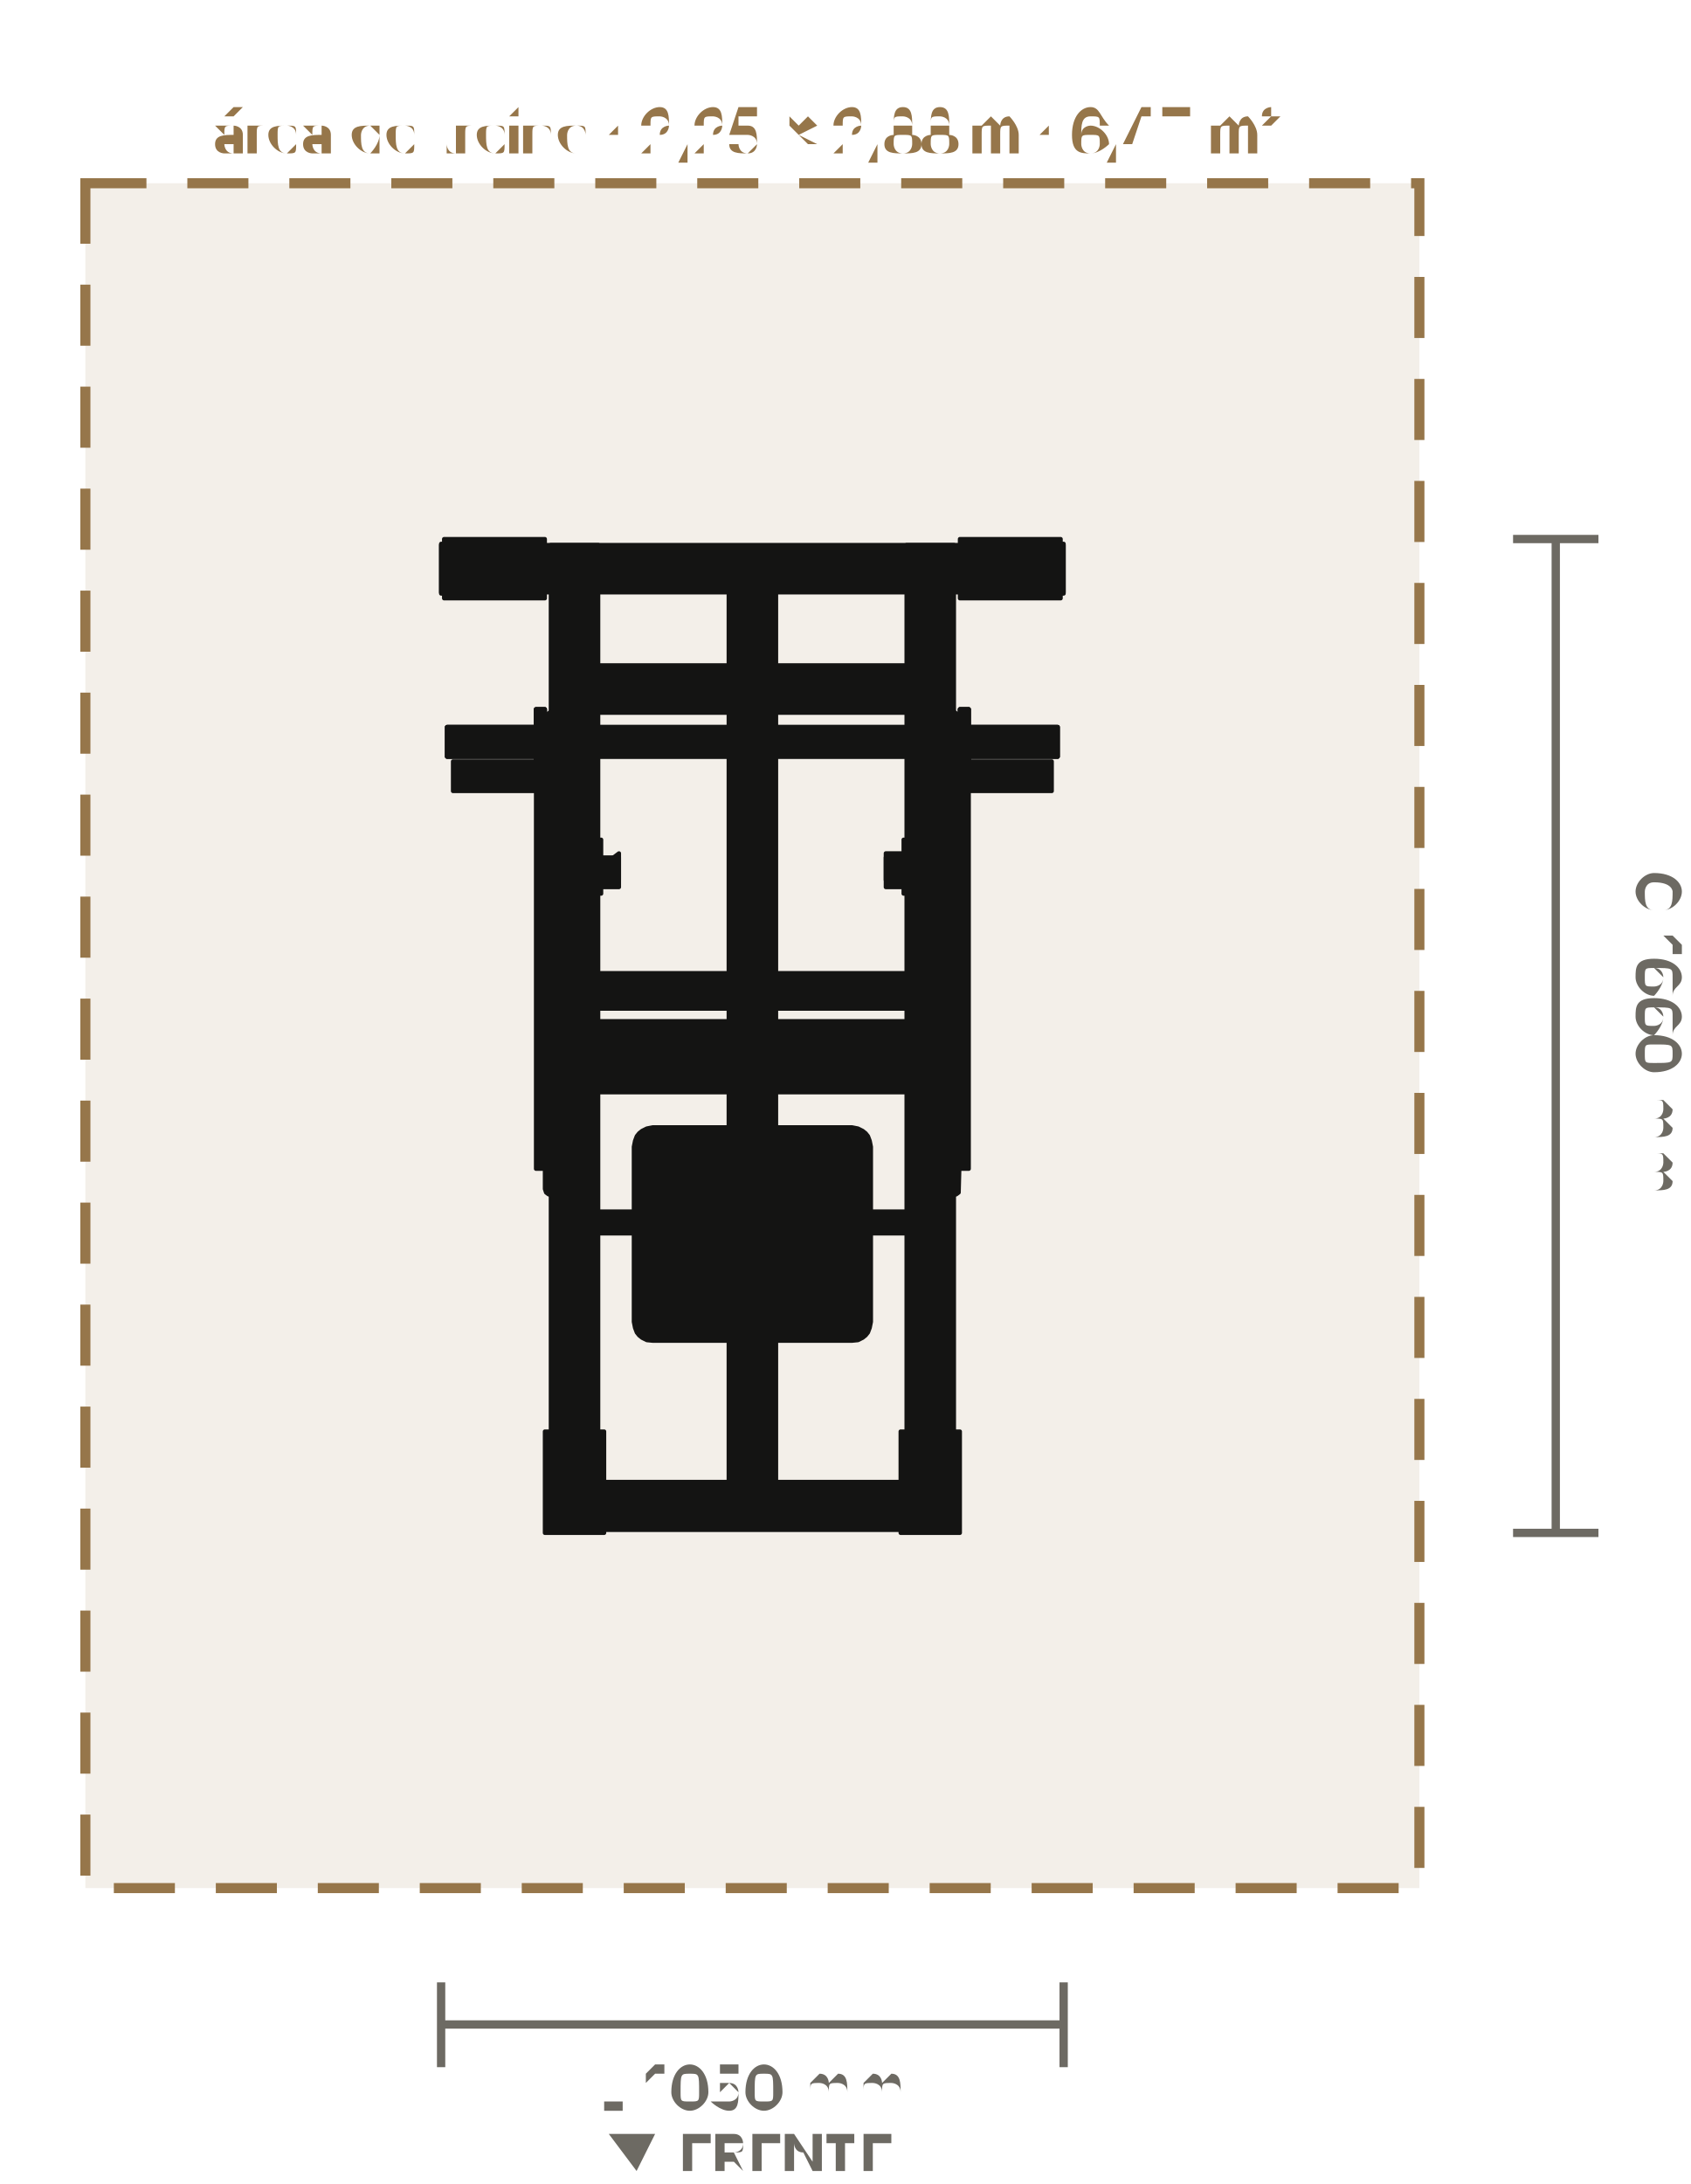
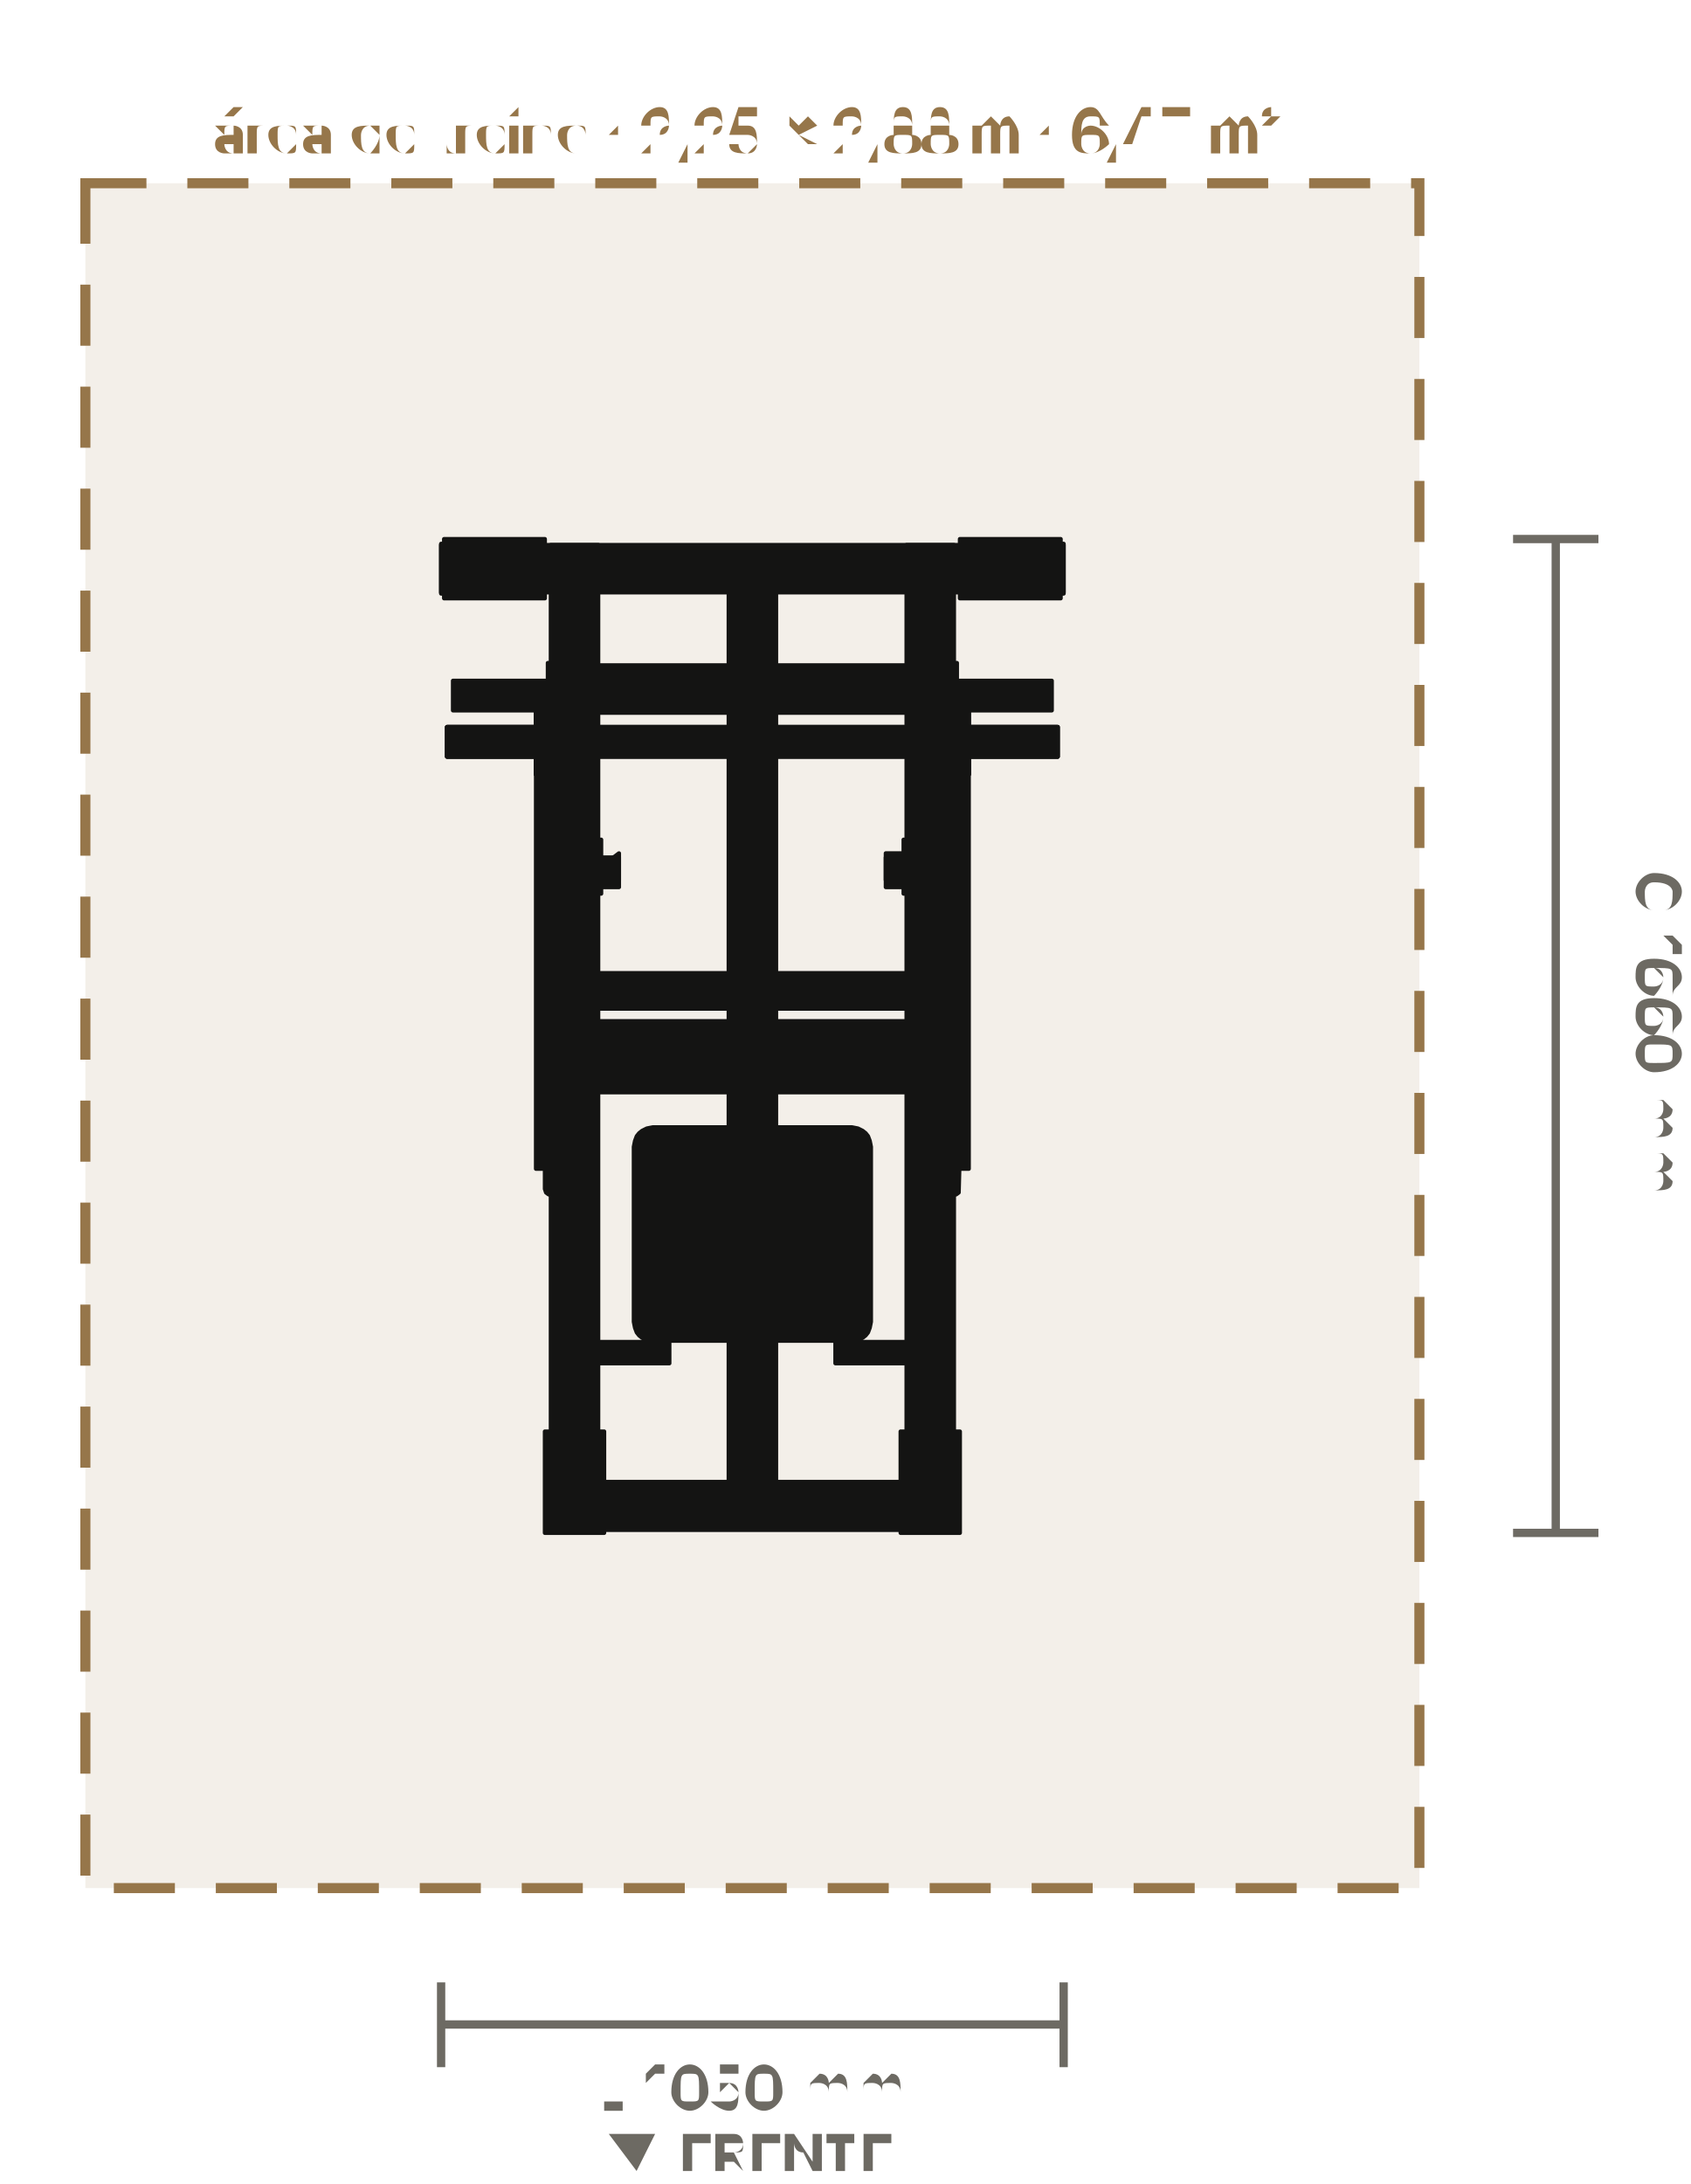
<svg xmlns="http://www.w3.org/2000/svg" viewBox="-1.269 -1.747 2.852 3.683" role="img" aria-label="Planta do Puxada Alta Frontal (LD-A005): 1050 × 1675 mm, com 60 cm de área de treino em volta" data-equipment="LD-A005" data-unit="m">
  <rect class="eq-zone" x="-1.125" y="-1.438" width="2.25" height="2.875" style="fill:#96764a;fill-opacity:.12;stroke:#96764a;stroke-width:0.017;stroke-dasharray:0.103 0.069" />
  <text class="eq-zone-label" x="0" y="-1.489" style="font-family:Barlow,Inter,Arial,sans-serif;font-size:0.098px;fill:#96764a;text-anchor:middle">área de treino · 2,25 × 2,88 m · 6,47 m²</text>
  <g class="eq-parts">
    <polygon class="eq-part" points="-0.34,-0.828 -0.26,-0.828 -0.26,0.833 -0.34,0.833" style="fill:#141413;stroke:#141413;stroke-width:0.007;stroke-linejoin:round" />
    <polygon class="eq-part" points="-0.52,-0.838 -0.35,-0.838 -0.35,-0.738 -0.52,-0.738" style="fill:#141413;stroke:#141413;stroke-width:0.007;stroke-linejoin:round" />
    <polygon class="eq-part" points="-0.501,-0.787 -0.501,-0.79 -0.499,-0.793 -0.498,-0.795 -0.495,-0.797 -0.493,-0.798 -0.49,-0.798 -0.487,-0.798 -0.484,-0.797 -0.482,-0.795 -0.48,-0.793 -0.479,-0.79 -0.479,-0.787 -0.479,-0.785 -0.48,-0.782 -0.482,-0.78 -0.484,-0.778 -0.487,-0.777 -0.49,-0.776 -0.493,-0.777 -0.495,-0.778 -0.498,-0.78 -0.499,-0.782 -0.501,-0.785" style="fill:#141413;stroke:#141413;stroke-width:0.007;stroke-linejoin:round" />
    <polygon class="eq-part" points="-0.391,-0.787 -0.391,-0.79 -0.39,-0.793 -0.388,-0.795 -0.386,-0.797 -0.383,-0.798 -0.38,-0.798 -0.377,-0.798 -0.374,-0.797 -0.372,-0.795 -0.37,-0.793 -0.369,-0.79 -0.369,-0.787 -0.369,-0.785 -0.37,-0.782 -0.372,-0.78 -0.374,-0.778 -0.377,-0.777 -0.38,-0.776 -0.383,-0.777 -0.386,-0.778 -0.388,-0.78 -0.39,-0.782 -0.391,-0.785" style="fill:#141413;stroke:#141413;stroke-width:0.007;stroke-linejoin:round" />
    <polygon class="eq-part" points="-0.35,0.667 -0.25,0.667 -0.25,0.838 -0.35,0.838" style="fill:#141413;stroke:#141413;stroke-width:0.007;stroke-linejoin:round" />
    <polygon class="eq-part" points="-0.311,0.698 -0.311,0.695 -0.309,0.692 -0.308,0.69 -0.305,0.688 -0.303,0.687 -0.3,0.686 -0.297,0.687 -0.294,0.688 -0.292,0.69 -0.29,0.692 -0.289,0.695 -0.289,0.698 -0.289,0.7 -0.29,0.703 -0.292,0.705 -0.294,0.707 -0.297,0.708 -0.3,0.709 -0.303,0.708 -0.305,0.707 -0.308,0.705 -0.309,0.703 -0.311,0.7" style="fill:#141413;stroke:#141413;stroke-width:0.007;stroke-linejoin:round" />
    <polygon class="eq-part" points="-0.311,0.807 -0.311,0.805 -0.309,0.802 -0.308,0.8 -0.305,0.798 -0.303,0.797 -0.3,0.796 -0.297,0.797 -0.294,0.798 -0.292,0.8 -0.29,0.802 -0.289,0.805 -0.289,0.807 -0.289,0.81 -0.29,0.813 -0.292,0.815 -0.294,0.817 -0.297,0.818 -0.3,0.819 -0.303,0.818 -0.305,0.817 -0.308,0.815 -0.309,0.813 -0.311,0.81" style="fill:#141413;stroke:#141413;stroke-width:0.007;stroke-linejoin:round" />
    <polygon class="eq-part" points="-0.525,-0.83 -0.513,-0.83 -0.513,-0.746 -0.525,-0.746" style="fill:#141413;stroke:#141413;stroke-width:0.007;stroke-linejoin:round" />
    <polygon class="eq-part" points="-0.342,0.821 -0.258,0.821 -0.258,0.833 -0.342,0.833" style="fill:#141413;stroke:#141413;stroke-width:0.007;stroke-linejoin:round" />
    <polygon class="eq-part" points="0.26,-0.828 0.34,-0.828 0.34,0.833 0.26,0.833" style="fill:#141413;stroke:#141413;stroke-width:0.007;stroke-linejoin:round" />
    <polygon class="eq-part" points="0.35,-0.838 0.52,-0.838 0.52,-0.738 0.35,-0.738" style="fill:#141413;stroke:#141413;stroke-width:0.007;stroke-linejoin:round" />
    <polygon class="eq-part" points="0.369,-0.787 0.369,-0.79 0.37,-0.793 0.372,-0.795 0.374,-0.797 0.377,-0.798 0.38,-0.798 0.383,-0.798 0.386,-0.797 0.388,-0.795 0.39,-0.793 0.391,-0.79 0.391,-0.787 0.391,-0.785 0.39,-0.782 0.388,-0.78 0.386,-0.778 0.383,-0.777 0.38,-0.776 0.377,-0.777 0.374,-0.778 0.372,-0.78 0.37,-0.782 0.369,-0.785" style="fill:#141413;stroke:#141413;stroke-width:0.007;stroke-linejoin:round" />
    <polygon class="eq-part" points="0.479,-0.787 0.479,-0.79 0.48,-0.793 0.482,-0.795 0.484,-0.797 0.487,-0.798 0.49,-0.798 0.493,-0.798 0.495,-0.797 0.498,-0.795 0.499,-0.793 0.501,-0.79 0.501,-0.787 0.501,-0.785 0.499,-0.782 0.498,-0.78 0.495,-0.778 0.493,-0.777 0.49,-0.776 0.487,-0.777 0.484,-0.778 0.482,-0.78 0.48,-0.782 0.479,-0.785" style="fill:#141413;stroke:#141413;stroke-width:0.007;stroke-linejoin:round" />
    <polygon class="eq-part" points="0.25,0.667 0.35,0.667 0.35,0.838 0.25,0.838" style="fill:#141413;stroke:#141413;stroke-width:0.007;stroke-linejoin:round" />
    <polygon class="eq-part" points="0.289,0.698 0.289,0.695 0.29,0.692 0.292,0.69 0.294,0.688 0.297,0.687 0.3,0.686 0.303,0.687 0.305,0.688 0.308,0.69 0.309,0.692 0.311,0.695 0.311,0.698 0.311,0.7 0.309,0.703 0.308,0.705 0.305,0.707 0.303,0.708 0.3,0.709 0.297,0.708 0.294,0.707 0.292,0.705 0.29,0.703 0.289,0.7" style="fill:#141413;stroke:#141413;stroke-width:0.007;stroke-linejoin:round" />
    <polygon class="eq-part" points="0.289,0.807 0.289,0.805 0.29,0.802 0.292,0.8 0.294,0.798 0.297,0.797 0.3,0.796 0.303,0.797 0.305,0.798 0.308,0.8 0.309,0.802 0.311,0.805 0.311,0.807 0.311,0.81 0.309,0.813 0.308,0.815 0.305,0.817 0.303,0.818 0.3,0.819 0.297,0.818 0.294,0.817 0.292,0.815 0.29,0.813 0.289,0.81" style="fill:#141413;stroke:#141413;stroke-width:0.007;stroke-linejoin:round" />
    <polygon class="eq-part" points="0.513,-0.83 0.525,-0.83 0.525,-0.746 0.513,-0.746" style="fill:#141413;stroke:#141413;stroke-width:0.007;stroke-linejoin:round" />
    <polygon class="eq-part" points="0.258,0.821 0.342,0.821 0.342,0.833 0.258,0.833" style="fill:#141413;stroke:#141413;stroke-width:0.007;stroke-linejoin:round" />
    <polygon class="eq-part" points="-0.525,-0.828 0.525,-0.828 0.525,-0.748 -0.525,-0.748" style="fill:#141413;stroke:#141413;stroke-width:0.007;stroke-linejoin:round" />
    <polygon class="eq-part" points="-0.3,0.752 0.3,0.752 0.3,0.833 -0.3,0.833" style="fill:#141413;stroke:#141413;stroke-width:0.007;stroke-linejoin:round" />
    <polygon class="eq-part" points="-0.04,-0.787 0.04,-0.787 0.04,0.792 -0.04,0.792" style="fill:#141413;stroke:#141413;stroke-width:0.007;stroke-linejoin:round" />
    <polygon class="eq-part" points="-0.035,0.311 -0.035,0.308 -0.033,0.305 -0.032,0.303 -0.029,0.301 -0.026,0.3 -0.023,0.299 0.023,0.299 0.026,0.3 0.029,0.301 0.032,0.303 0.033,0.305 0.035,0.308 0.035,0.311 0.035,0.357 0.035,0.361 0.033,0.363 0.032,0.366 0.029,0.368 0.026,0.369 0.023,0.369 -0.023,0.369 -0.026,0.369 -0.029,0.368 -0.032,0.366 -0.033,0.363 -0.035,0.361 -0.035,0.357" style="fill:#141413;stroke:#141413;stroke-width:0.007;stroke-linejoin:round" />
    <polygon class="eq-part" points="-0.047,0.357 -0.047,0.312 -0.035,0.312 -0.035,0.357" style="fill:#141413;stroke:#141413;stroke-width:0.007;stroke-linejoin:round" />
    <polygon class="eq-part" points="-0.117,0.335 -0.117,0.333 -0.117,0.331 -0.117,0.33 -0.116,0.328 -0.116,0.328 -0.115,0.328 -0.035,0.328 -0.034,0.328 -0.034,0.328 -0.033,0.33 -0.033,0.331 -0.033,0.333 -0.033,0.335 -0.033,0.336 -0.033,0.338 -0.033,0.339 -0.034,0.341 -0.034,0.341 -0.035,0.342 -0.115,0.342 -0.116,0.341 -0.116,0.341 -0.117,0.339 -0.117,0.338 -0.117,0.336" style="fill:#141413;stroke:#141413;stroke-width:0.007;stroke-linejoin:round" />
    <polygon class="eq-part" points="-0.2,0.482 -0.2,0.187 -0.198,0.177 -0.195,0.169 -0.191,0.164 -0.186,0.16 -0.178,0.156 -0.168,0.154 0.168,0.154 0.178,0.156 0.186,0.16 0.191,0.164 0.195,0.169 0.198,0.177 0.2,0.187 0.2,0.482 0.198,0.492 0.195,0.5 0.191,0.505 0.186,0.509 0.178,0.513 0.168,0.514 -0.168,0.514 -0.178,0.513 -0.186,0.509 -0.191,0.505 -0.195,0.5 -0.198,0.492" style="fill:#141413;stroke:#141413;stroke-width:0.007;stroke-linejoin:round" />
    <polygon class="eq-part" points="-0.035,-0.008 -0.035,-0.023 -0.035,-0.071 -0.033,-0.074 -0.032,-0.077 -0.029,-0.079 -0.026,-0.08 -0.023,-0.08 0.023,-0.08 0.026,-0.08 0.029,-0.079 0.032,-0.077 0.033,-0.074 0.035,-0.071 0.035,-0.068 0.035,-0.023 0.035,-0.008 0.035,0.041 0.033,0.043 0.032,0.046 0.029,0.048 0.026,0.049 0.023,0.049 -0.023,0.049 -0.026,0.049 -0.029,0.048 -0.032,0.046 -0.033,0.043 -0.035,0.041 -0.035,0.037" style="fill:#141413;stroke:#141413;stroke-width:0.007;stroke-linejoin:round" />
    <polygon class="eq-part" points="-0.3,-0.025 0.3,-0.025 0.3,0.095 -0.3,0.095" style="fill:#141413;stroke:#141413;stroke-width:0.007;stroke-linejoin:round" />
    <polygon class="eq-part" points="-0.345,-0.331 -0.255,-0.331 -0.255,-0.24 -0.345,-0.24" style="fill:#141413;stroke:#141413;stroke-width:0.007;stroke-linejoin:round" />
-     <polygon class="eq-part" points="-0.33,0.006 -0.33,-0.283 -0.328,-0.289 -0.324,-0.29 -0.318,-0.29 -0.282,-0.29 -0.276,-0.29 -0.272,-0.289 -0.27,-0.288 -0.27,-0.283 -0.27,0.006 -0.272,0.33 -0.276,0.333 -0.282,0.334 -0.318,0.334 -0.324,0.333 -0.328,0.33 -0.33,0.326" style="fill:#141413;stroke:#141413;stroke-width:0.007;stroke-linejoin:round" />
-     <polygon class="eq-part" points="-0.3,0.296 -0.14,0.296 -0.14,0.333 -0.3,0.333" style="fill:#141413;stroke:#141413;stroke-width:0.007;stroke-linejoin:round" />
-     <polygon class="eq-part" points="-0.33,-0.441 -0.33,-0.442 -0.328,-0.442 -0.327,-0.443 -0.324,-0.443 -0.321,-0.443 -0.318,-0.443 -0.282,-0.443 -0.279,-0.443 -0.276,-0.443 -0.274,-0.443 -0.272,-0.442 -0.27,-0.442 -0.27,-0.441 -0.27,-0.283 -0.27,-0.282 -0.272,-0.282 -0.274,-0.281 -0.276,-0.281 -0.279,-0.281 -0.282,-0.281 -0.318,-0.281 -0.321,-0.281 -0.324,-0.281 -0.327,-0.281 -0.328,-0.282 -0.33,-0.282 -0.33,-0.283" style="fill:#141413;stroke:#141413;stroke-width:0.007;stroke-linejoin:round" />
-     <polygon class="eq-part" points="-0.345,-0.493 -0.33,-0.493 -0.33,-0.383 -0.345,-0.383" style="fill:#141413;stroke:#141413;stroke-width:0.007;stroke-linejoin:round" />
-     <polygon class="eq-part" points="-0.505,-0.463 -0.345,-0.463 -0.345,-0.413 -0.505,-0.413" style="fill:#141413;stroke:#141413;stroke-width:0.007;stroke-linejoin:round" />
+     <polygon class="eq-part" points="-0.33,0.523 -0.33,-0.285 -0.328,-0.287 -0.324,-0.287 -0.318,-0.287 -0.282,-0.287 -0.276,-0.287 -0.272,-0.287 -0.27,-0.286 -0.27,-0.285 -0.27,0.523 -0.272,0.55 -0.276,0.553 -0.282,0.554 -0.318,0.554 -0.324,0.553 -0.328,0.55 -0.33,0.546" style="fill:#141413;stroke:#141413;stroke-width:0.007;stroke-linejoin:round" />
+     <polygon class="eq-part" points="-0.3,0.516 -0.14,0.516 -0.14,0.552 -0.3,0.552" style="fill:#141413;stroke:#141413;stroke-width:0.007;stroke-linejoin:round" />
+     <polygon class="eq-part" points="-0.33,-0.575 -0.33,-0.576 -0.328,-0.576 -0.327,-0.576 -0.324,-0.576 -0.321,-0.576 -0.318,-0.576 -0.282,-0.576 -0.279,-0.576 -0.276,-0.576 -0.274,-0.576 -0.272,-0.576 -0.27,-0.576 -0.27,-0.575 -0.27,-0.285 -0.27,-0.284 -0.272,-0.284 -0.274,-0.284 -0.276,-0.284 -0.279,-0.284 -0.282,-0.284 -0.318,-0.284 -0.321,-0.284 -0.324,-0.284 -0.327,-0.284 -0.328,-0.284 -0.33,-0.284 -0.33,-0.285" style="fill:#141413;stroke:#141413;stroke-width:0.007;stroke-linejoin:round" />
+     <polygon class="eq-part" points="-0.345,-0.629 -0.33,-0.629 -0.33,-0.519 -0.345,-0.519" style="fill:#141413;stroke:#141413;stroke-width:0.007;stroke-linejoin:round" />
+     <polygon class="eq-part" points="-0.505,-0.599 -0.345,-0.599 -0.345,-0.549 -0.505,-0.549" style="fill:#141413;stroke:#141413;stroke-width:0.007;stroke-linejoin:round" />
    <polygon class="eq-part" points="0.255,-0.331 0.345,-0.331 0.345,-0.24 0.255,-0.24" style="fill:#141413;stroke:#141413;stroke-width:0.007;stroke-linejoin:round" />
-     <polygon class="eq-part" points="0.27,0.006 0.27,-0.283 0.272,-0.289 0.276,-0.29 0.282,-0.29 0.318,-0.29 0.324,-0.29 0.328,-0.289 0.33,-0.288 0.33,-0.283 0.33,0.006 0.328,0.33 0.324,0.333 0.318,0.334 0.282,0.334 0.276,0.333 0.272,0.33 0.27,0.326" style="fill:#141413;stroke:#141413;stroke-width:0.007;stroke-linejoin:round" />
-     <polygon class="eq-part" points="0.14,0.296 0.3,0.296 0.3,0.333 0.14,0.333" style="fill:#141413;stroke:#141413;stroke-width:0.007;stroke-linejoin:round" />
-     <polygon class="eq-part" points="0.27,-0.441 0.27,-0.442 0.272,-0.442 0.274,-0.443 0.276,-0.443 0.279,-0.443 0.282,-0.443 0.318,-0.443 0.321,-0.443 0.324,-0.443 0.327,-0.443 0.328,-0.442 0.33,-0.442 0.33,-0.441 0.33,-0.283 0.33,-0.282 0.328,-0.282 0.327,-0.281 0.324,-0.281 0.321,-0.281 0.318,-0.281 0.282,-0.281 0.279,-0.281 0.276,-0.281 0.274,-0.281 0.272,-0.282 0.27,-0.282 0.27,-0.283" style="fill:#141413;stroke:#141413;stroke-width:0.007;stroke-linejoin:round" />
-     <polygon class="eq-part" points="0.33,-0.493 0.345,-0.493 0.345,-0.383 0.33,-0.383" style="fill:#141413;stroke:#141413;stroke-width:0.007;stroke-linejoin:round" />
-     <polygon class="eq-part" points="0.345,-0.463 0.505,-0.463 0.505,-0.413 0.345,-0.413" style="fill:#141413;stroke:#141413;stroke-width:0.007;stroke-linejoin:round" />
+     <polygon class="eq-part" points="0.27,0.523 0.27,-0.285 0.272,-0.287 0.276,-0.287 0.282,-0.287 0.318,-0.287 0.324,-0.287 0.328,-0.287 0.33,-0.286 0.33,-0.285 0.33,0.523 0.328,0.55 0.324,0.553 0.318,0.554 0.282,0.554 0.276,0.553 0.272,0.55 0.27,0.546" style="fill:#141413;stroke:#141413;stroke-width:0.007;stroke-linejoin:round" />
+     <polygon class="eq-part" points="0.14,0.516 0.3,0.516 0.3,0.552 0.14,0.552" style="fill:#141413;stroke:#141413;stroke-width:0.007;stroke-linejoin:round" />
+     <polygon class="eq-part" points="0.27,-0.575 0.27,-0.576 0.272,-0.576 0.274,-0.576 0.276,-0.576 0.279,-0.576 0.282,-0.576 0.318,-0.576 0.321,-0.576 0.324,-0.576 0.327,-0.576 0.328,-0.576 0.33,-0.576 0.33,-0.575 0.33,-0.285 0.33,-0.284 0.328,-0.284 0.327,-0.284 0.324,-0.284 0.321,-0.284 0.318,-0.284 0.282,-0.284 0.279,-0.284 0.276,-0.284 0.274,-0.284 0.272,-0.284 0.27,-0.284 0.27,-0.285" style="fill:#141413;stroke:#141413;stroke-width:0.007;stroke-linejoin:round" />
+     <polygon class="eq-part" points="0.33,-0.629 0.345,-0.629 0.345,-0.519 0.33,-0.519" style="fill:#141413;stroke:#141413;stroke-width:0.007;stroke-linejoin:round" />
+     <polygon class="eq-part" points="0.345,-0.599 0.505,-0.599 0.505,-0.549 0.345,-0.549" style="fill:#141413;stroke:#141413;stroke-width:0.007;stroke-linejoin:round" />
    <polygon class="eq-part" points="-0.35,-0.534 -0.35,-0.537 -0.348,-0.54 -0.346,-0.542 -0.344,-0.544 -0.341,-0.546 -0.338,-0.546 -0.312,-0.546 -0.309,-0.546 -0.306,-0.544 -0.303,-0.542 -0.302,-0.54 -0.3,-0.537 -0.3,-0.534 -0.3,-0.458 -0.3,-0.455 -0.302,-0.452 -0.303,-0.45 -0.306,-0.448 -0.309,-0.446 -0.312,-0.446 -0.338,-0.446 -0.341,-0.446 -0.344,-0.448 -0.346,-0.45 -0.348,-0.452 -0.35,-0.455 -0.35,-0.458" style="fill:#141413;stroke:#141413;stroke-width:0.007;stroke-linejoin:round" />
    <polygon class="eq-part" points="-0.35,0.19 -0.35,-0.039 -0.348,-0.276 -0.344,-0.28 -0.338,-0.282 -0.312,-0.282 -0.306,-0.28 -0.302,-0.276 -0.3,-0.27 -0.3,-0.039 -0.3,0.19 -0.302,0.264 -0.306,0.267 -0.312,0.269 -0.338,0.269 -0.344,0.267 -0.348,0.264 -0.35,0.258" style="fill:#141413;stroke:#141413;stroke-width:0.007;stroke-linejoin:round" />
    <polygon class="eq-part" points="-0.35,-0.496 -0.3,-0.496 -0.3,-0.076 -0.35,-0.076" style="fill:#141413;stroke:#141413;stroke-width:0.007;stroke-linejoin:round" />
    <polygon class="eq-part" points="-0.35,-0.058 -0.35,-0.496 -0.3,-0.496 -0.3,-0.058" style="fill:#141413;stroke:#141413;stroke-width:0.007;stroke-linejoin:round" />
    <polygon class="eq-part" points="-0.35,-0.496 -0.3,-0.496 -0.3,-0.178 -0.35,-0.178" style="fill:#141413;stroke:#141413;stroke-width:0.007;stroke-linejoin:round" />
    <polygon class="eq-part" points="-0.365,0.224 -0.365,-0.496 -0.285,-0.496 -0.285,0.224" style="fill:#141413;stroke:#141413;stroke-width:0.007;stroke-linejoin:round" />
    <polygon class="eq-part" points="-0.365,-0.551 -0.35,-0.551 -0.35,-0.441 -0.365,-0.441" style="fill:#141413;stroke:#141413;stroke-width:0.007;stroke-linejoin:round" />
    <polygon class="eq-part" points="-0.515,-0.521 -0.365,-0.521 -0.365,-0.471 -0.515,-0.471" style="fill:#141413;stroke:#141413;stroke-width:0.007;stroke-linejoin:round" />
    <polygon class="eq-part" points="-0.365,-0.551 -0.35,-0.551 -0.35,-0.441 -0.365,-0.441" style="fill:#141413;stroke:#141413;stroke-width:0.007;stroke-linejoin:round" />
    <polygon class="eq-part" points="-0.515,-0.521 -0.365,-0.521 -0.365,-0.471 -0.515,-0.471" style="fill:#141413;stroke:#141413;stroke-width:0.007;stroke-linejoin:round" />
    <polygon class="eq-part" points="-0.365,-0.551 -0.35,-0.551 -0.35,-0.441 -0.365,-0.441" style="fill:#141413;stroke:#141413;stroke-width:0.007;stroke-linejoin:round" />
    <polygon class="eq-part" points="-0.515,-0.521 -0.365,-0.521 -0.365,-0.471 -0.515,-0.471" style="fill:#141413;stroke:#141413;stroke-width:0.007;stroke-linejoin:round" />
    <polygon class="eq-part" points="-0.325,-0.301 -0.225,-0.301 -0.225,-0.251 -0.325,-0.251" style="fill:#141413;stroke:#141413;stroke-width:0.007;stroke-linejoin:round" />
    <polygon class="eq-part" points="0.3,-0.534 0.3,-0.537 0.302,-0.54 0.303,-0.542 0.306,-0.544 0.309,-0.546 0.312,-0.546 0.338,-0.546 0.341,-0.546 0.344,-0.544 0.346,-0.542 0.348,-0.54 0.35,-0.537 0.35,-0.534 0.35,-0.458 0.35,-0.455 0.348,-0.452 0.346,-0.45 0.344,-0.448 0.341,-0.446 0.338,-0.446 0.312,-0.446 0.309,-0.446 0.306,-0.448 0.303,-0.45 0.302,-0.452 0.3,-0.455 0.3,-0.458" style="fill:#141413;stroke:#141413;stroke-width:0.007;stroke-linejoin:round" />
    <polygon class="eq-part" points="0.3,0.19 0.3,-0.039 0.302,-0.276 0.306,-0.28 0.312,-0.282 0.338,-0.282 0.344,-0.28 0.348,-0.276 0.35,-0.27 0.35,-0.039 0.35,0.19 0.348,0.264 0.344,0.267 0.338,0.269 0.312,0.269 0.306,0.267 0.302,0.264 0.3,0.258" style="fill:#141413;stroke:#141413;stroke-width:0.007;stroke-linejoin:round" />
    <polygon class="eq-part" points="0.3,-0.496 0.35,-0.496 0.35,-0.076 0.3,-0.076" style="fill:#141413;stroke:#141413;stroke-width:0.007;stroke-linejoin:round" />
    <polygon class="eq-part" points="0.3,-0.058 0.3,-0.496 0.35,-0.496 0.35,-0.058" style="fill:#141413;stroke:#141413;stroke-width:0.007;stroke-linejoin:round" />
    <polygon class="eq-part" points="0.3,-0.496 0.35,-0.496 0.35,-0.178 0.3,-0.178" style="fill:#141413;stroke:#141413;stroke-width:0.007;stroke-linejoin:round" />
    <polygon class="eq-part" points="0.285,0.224 0.285,-0.496 0.365,-0.496 0.365,0.224" style="fill:#141413;stroke:#141413;stroke-width:0.007;stroke-linejoin:round" />
    <polygon class="eq-part" points="0.35,-0.551 0.365,-0.551 0.365,-0.441 0.35,-0.441" style="fill:#141413;stroke:#141413;stroke-width:0.007;stroke-linejoin:round" />
    <polygon class="eq-part" points="0.365,-0.521 0.515,-0.521 0.515,-0.471 0.365,-0.471" style="fill:#141413;stroke:#141413;stroke-width:0.007;stroke-linejoin:round" />
    <polygon class="eq-part" points="0.35,-0.551 0.365,-0.551 0.365,-0.441 0.35,-0.441" style="fill:#141413;stroke:#141413;stroke-width:0.007;stroke-linejoin:round" />
    <polygon class="eq-part" points="0.365,-0.521 0.515,-0.521 0.515,-0.471 0.365,-0.471" style="fill:#141413;stroke:#141413;stroke-width:0.007;stroke-linejoin:round" />
    <polygon class="eq-part" points="0.35,-0.551 0.365,-0.551 0.365,-0.441 0.35,-0.441" style="fill:#141413;stroke:#141413;stroke-width:0.007;stroke-linejoin:round" />
    <polygon class="eq-part" points="0.365,-0.521 0.515,-0.521 0.515,-0.471 0.365,-0.471" style="fill:#141413;stroke:#141413;stroke-width:0.007;stroke-linejoin:round" />
    <polygon class="eq-part" points="0.225,-0.301 0.325,-0.301 0.325,-0.251 0.225,-0.251" style="fill:#141413;stroke:#141413;stroke-width:0.007;stroke-linejoin:round" />
    <polygon class="eq-part" points="-0.325,-0.106 0.325,-0.106 0.325,-0.046 -0.325,-0.046" style="fill:#141413;stroke:#141413;stroke-width:0.007;stroke-linejoin:round" />
    <polygon class="eq-part" points="-0.325,-0.521 0.325,-0.521 0.325,-0.471 -0.325,-0.471" style="fill:#141413;stroke:#141413;stroke-width:0.007;stroke-linejoin:round" />
    <polygon class="eq-part" points="-0.325,-0.521 0.325,-0.521 0.325,-0.471 -0.325,-0.471" style="fill:#141413;stroke:#141413;stroke-width:0.007;stroke-linejoin:round" />
    <polygon class="eq-part" points="-0.27,-0.27 -0.27,-0.274 -0.225,-0.308 -0.225,-0.263 -0.27,-0.263" style="fill:#141413;stroke:#141413;stroke-width:0.007;stroke-linejoin:round" />
    <polygon class="eq-part" points="0.225,-0.308 0.27,-0.308 0.27,-0.274 0.27,-0.27 0.225,-0.263" style="fill:#141413;stroke:#141413;stroke-width:0.007;stroke-linejoin:round" />
    <polygon class="eq-part" points="-0.3,-0.625 0.3,-0.625 0.3,-0.545 -0.3,-0.545" style="fill:#141413;stroke:#141413;stroke-width:0.007;stroke-linejoin:round" />
    <polygon class="eq-part" points="-0.277,-0.665 -0.265,-0.665 -0.265,-0.505 -0.277,-0.505" style="fill:#141413;stroke:#141413;stroke-width:0.007;stroke-linejoin:round" />
    <polygon class="eq-part" points="-0.285,-0.546 -0.277,-0.546 -0.277,-0.524 -0.285,-0.524" style="fill:#141413;stroke:#141413;stroke-width:0.007;stroke-linejoin:round" />
    <polygon class="eq-part" points="-0.285,-0.646 -0.277,-0.646 -0.277,-0.625 -0.285,-0.625" style="fill:#141413;stroke:#141413;stroke-width:0.007;stroke-linejoin:round" />
    <polygon class="eq-part" points="0.265,-0.665 0.277,-0.665 0.277,-0.505 0.265,-0.505" style="fill:#141413;stroke:#141413;stroke-width:0.007;stroke-linejoin:round" />
    <polygon class="eq-part" points="0.277,-0.546 0.285,-0.546 0.285,-0.524 0.277,-0.524" style="fill:#141413;stroke:#141413;stroke-width:0.007;stroke-linejoin:round" />
    <polygon class="eq-part" points="0.277,-0.646 0.285,-0.646 0.285,-0.625 0.277,-0.625" style="fill:#141413;stroke:#141413;stroke-width:0.007;stroke-linejoin:round" />
  </g>
  <line class="eq-dim" x1="-0.525" y1="1.667" x2="0.525" y2="1.667" style="stroke:#6d6a63;stroke-width:0.014" />
  <line class="eq-dim" x1="-0.525" y1="1.596" x2="-0.525" y2="1.739" style="stroke:#6d6a63;stroke-width:0.014" />
  <line class="eq-dim" x1="0.525" y1="1.596" x2="0.525" y2="1.739" style="stroke:#6d6a63;stroke-width:0.014" />
  <text class="eq-text" x="0" y="1.812" style="font-family:Barlow,Inter,Arial,sans-serif;font-size:0.103px;fill:#6d6a63;text-anchor:middle">L 1050 mm</text>
  <line class="eq-dim" x1="1.355" y1="-0.838" x2="1.355" y2="0.838" style="stroke:#6d6a63;stroke-width:0.014" />
  <line class="eq-dim" x1="1.283" y1="-0.838" x2="1.427" y2="-0.838" style="stroke:#6d6a63;stroke-width:0.014" />
  <line class="eq-dim" x1="1.283" y1="0.838" x2="1.427" y2="0.838" style="stroke:#6d6a63;stroke-width:0.014" />
  <text class="eq-text" x="1.49" y="0" transform="rotate(90 1.4896 0)" style="font-family:Barlow,Inter,Arial,sans-serif;font-size:0.103px;fill:#6d6a63;text-anchor:middle">C 1660 mm</text>
  <text class="eq-text" x="0" y="1.916" style="font-family:Barlow,Inter,Arial,sans-serif;font-size:0.103px;fill:#6d6a63;text-anchor:middle;font-size:0.083px;letter-spacing:.1em">▼ FRENTE</text>
</svg>
